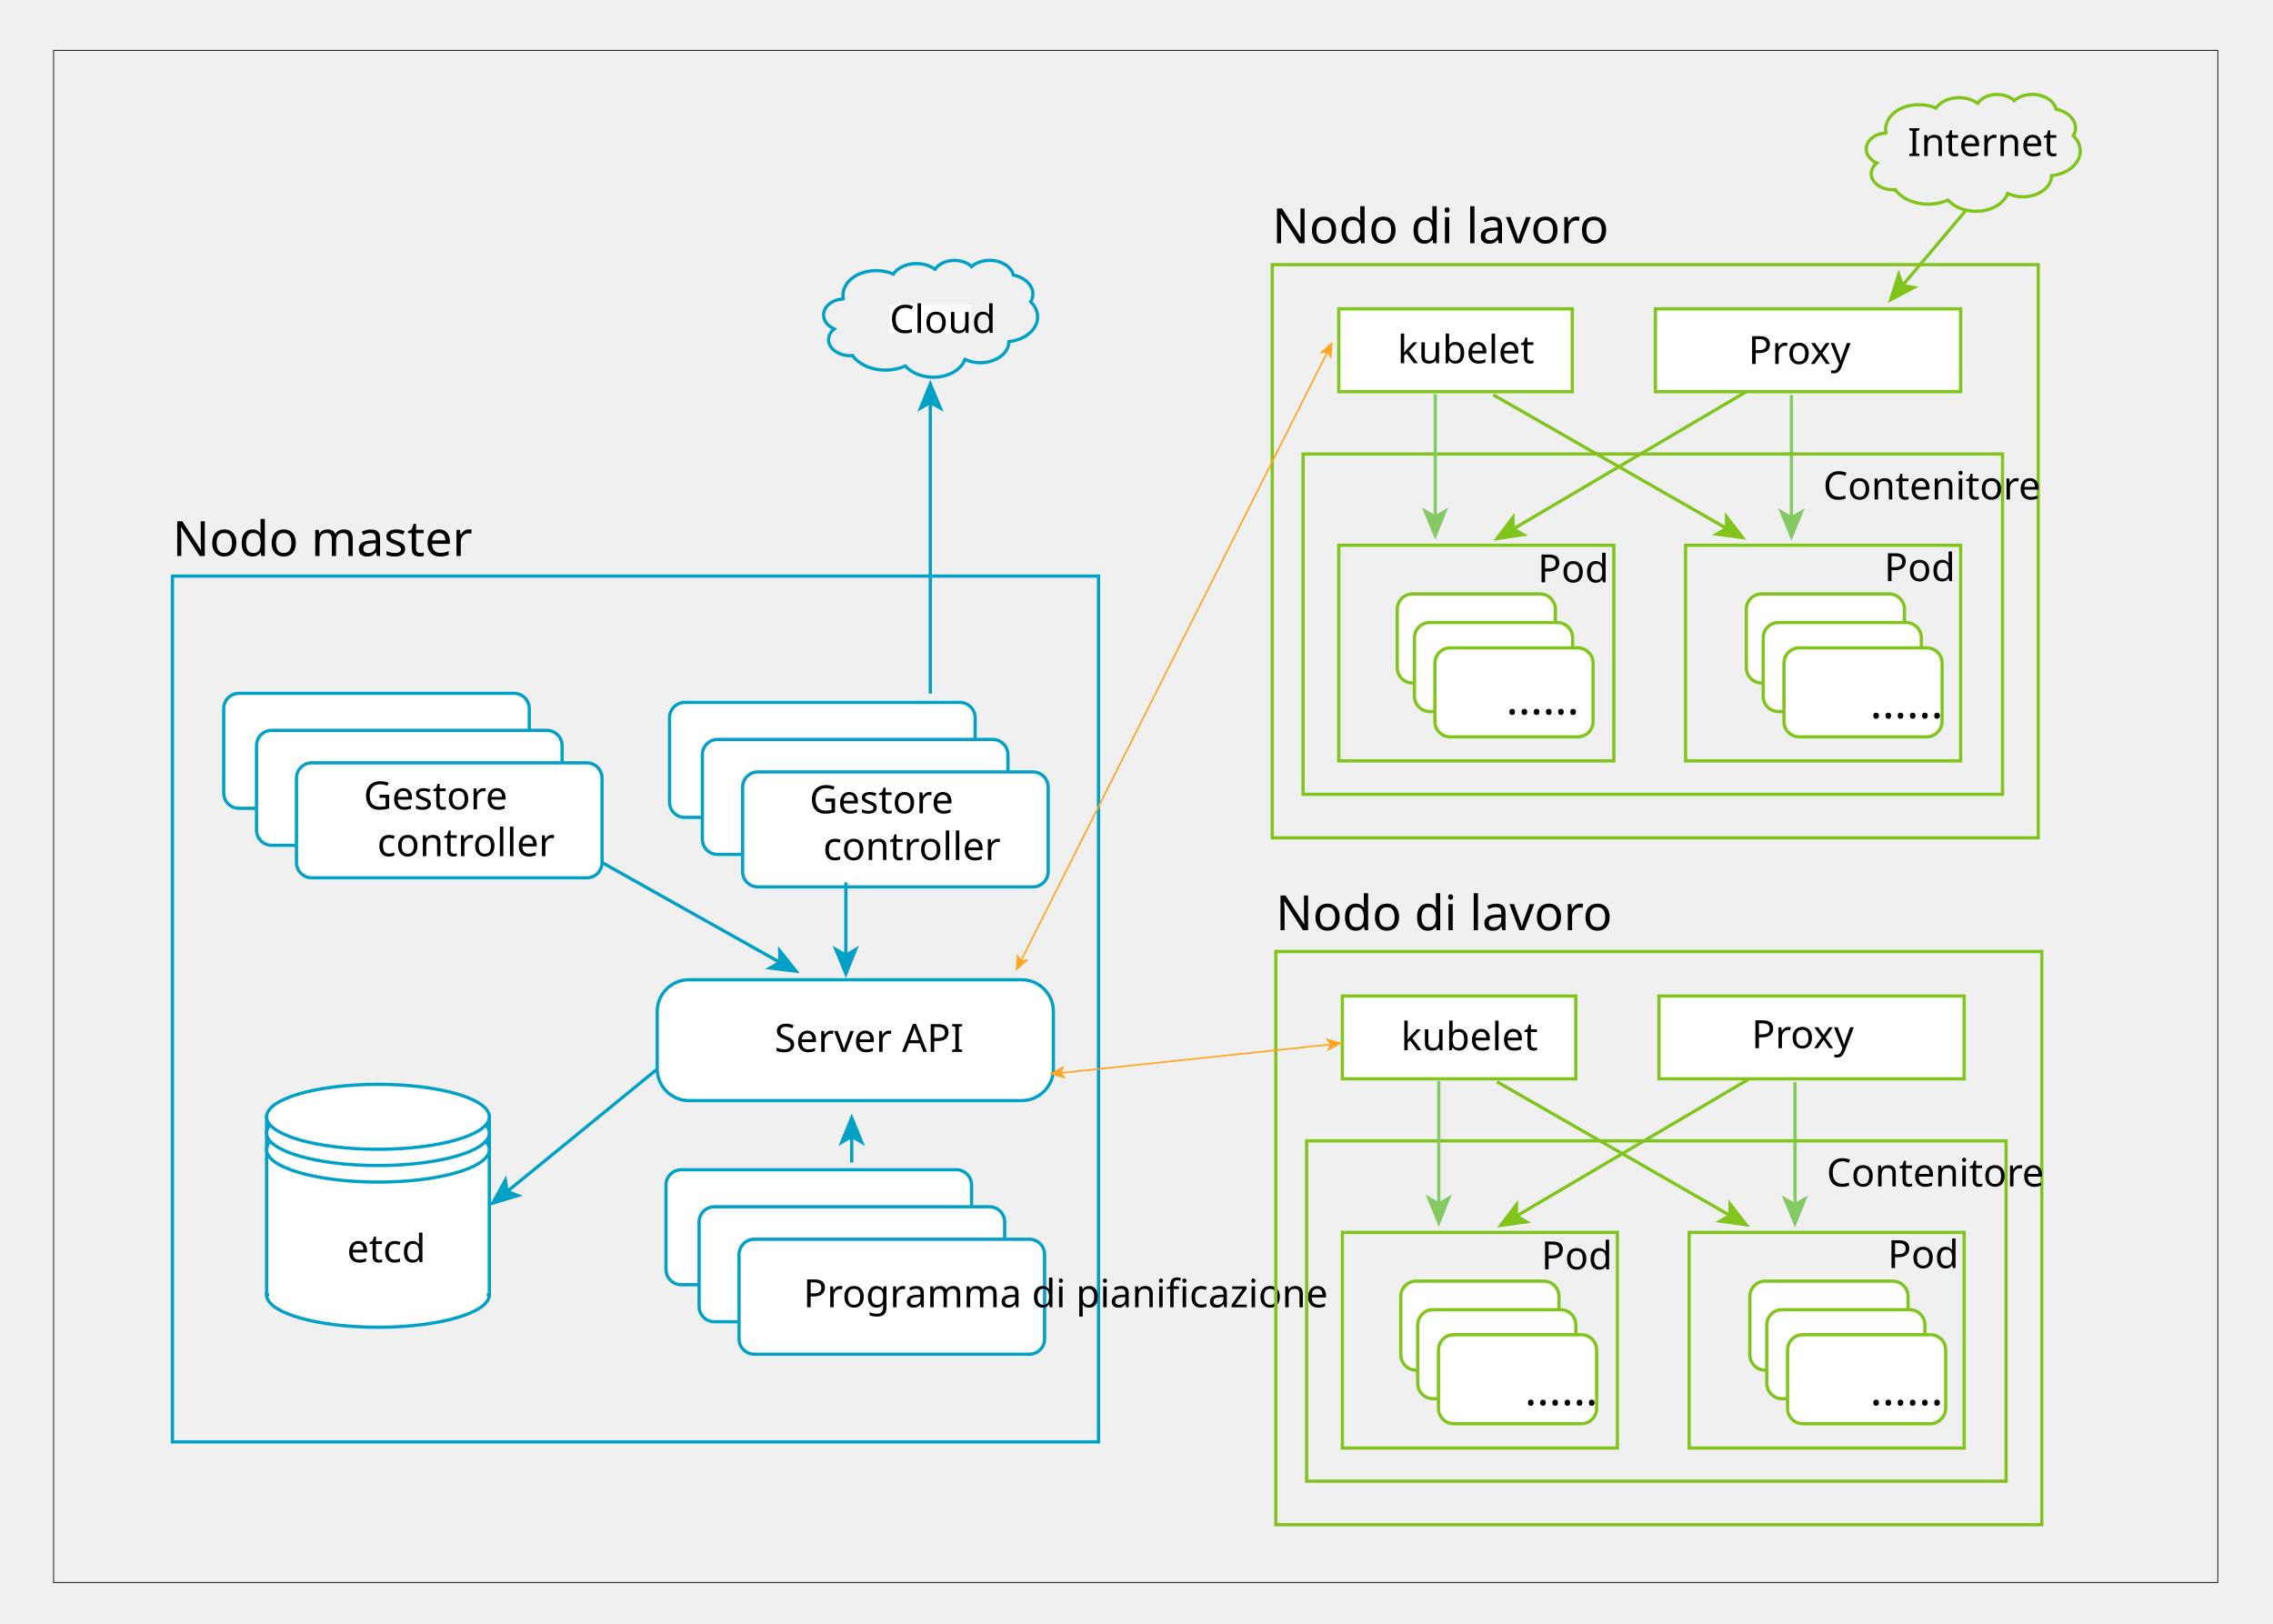
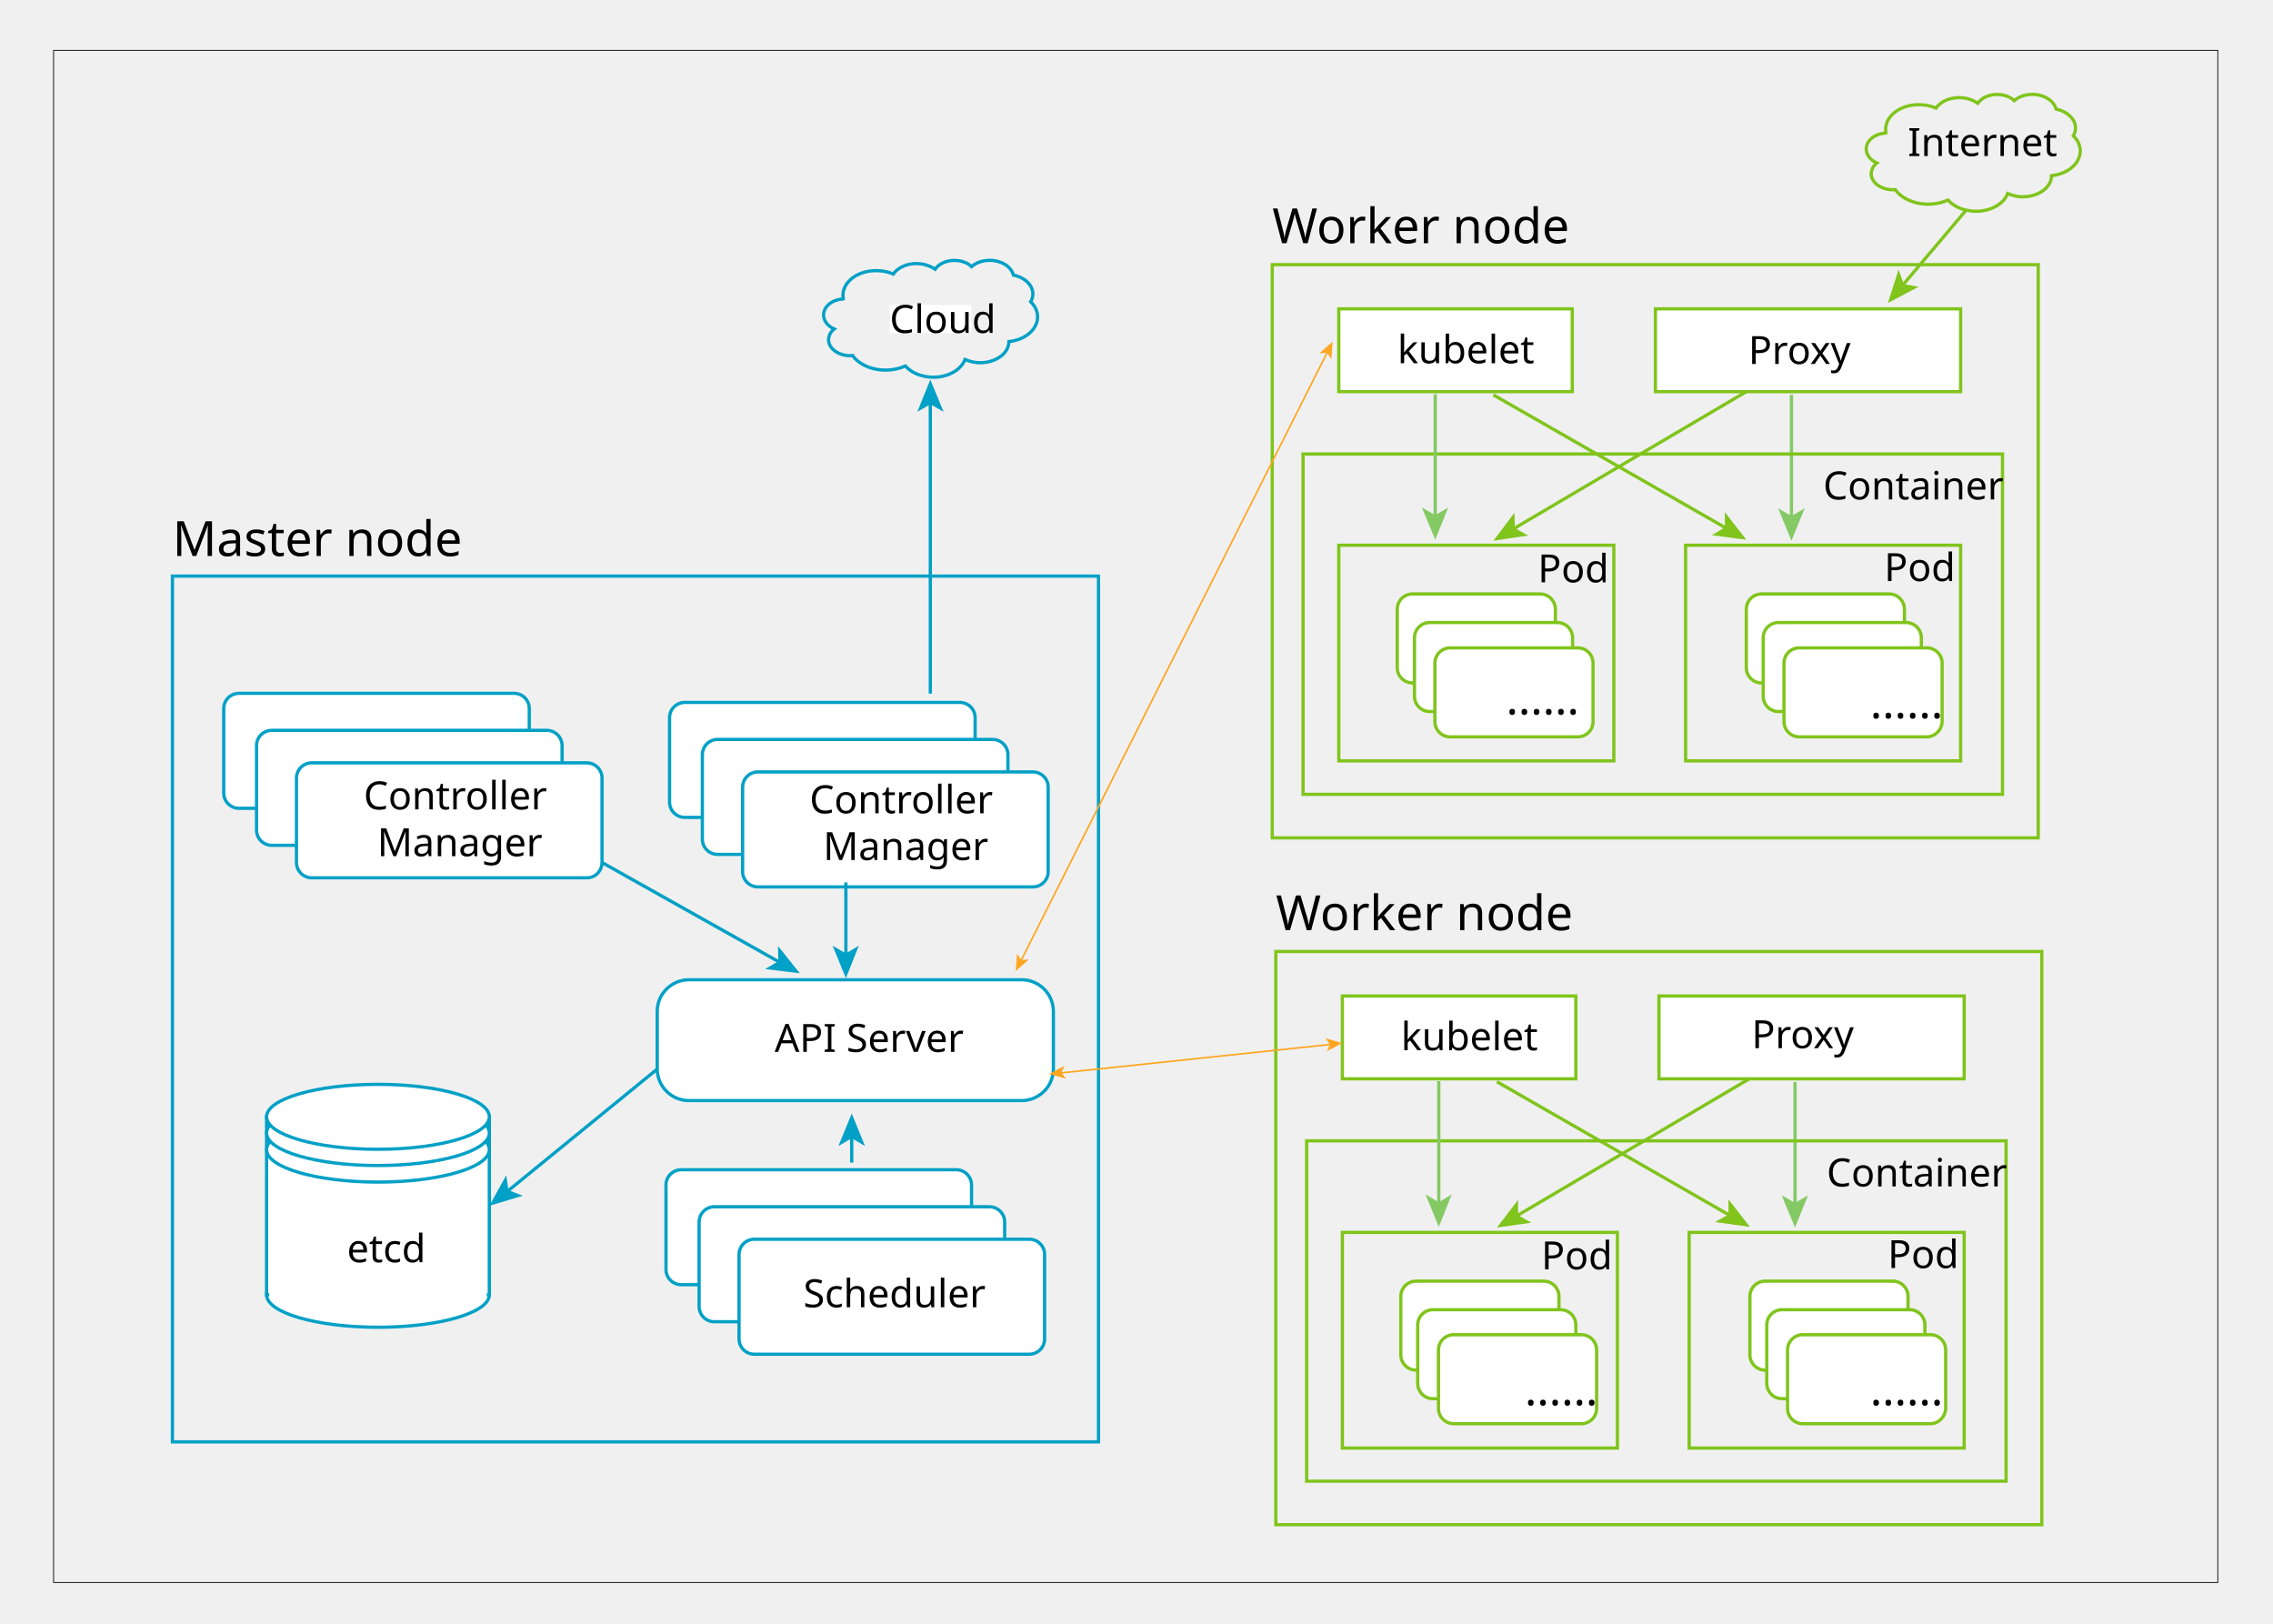
<svg xmlns="http://www.w3.org/2000/svg" version="1.1" id="Layer_1" x="0px" y="0px" viewBox="0 0 700 500" style="enable-background:new 0 0 700 500;" xml:space="preserve">
  <style type="text/css">
	.st0{fill:none;stroke:#7DB6D6;stroke-width:1.045;stroke-miterlimit:10;stroke-dasharray:2.089,1.045;}
	.st1{fill:none;stroke:#7DB6D6;stroke-miterlimit:10;stroke-dasharray:2,1;}
	.st2{fill:none;stroke:#01A0C6;stroke-miterlimit:10;}
	.st3{fill:#FFFFFF;stroke:#01A0C6;stroke-miterlimit:10;}
	.st4{font-family:'MyriadPro-Regular';}
	.st5{font-size:12px;}
	.st6{fill:#FFFFFF;stroke:#FFFFFF;stroke-width:2;stroke-miterlimit:10;}
	.st7{font-size:15px;}
	.st8{fill:none;stroke:#85C964;stroke-miterlimit:10;}
	.st9{fill:#85C964;}
	.st10{fill:none;stroke:#80C41C;stroke-miterlimit:10;}
	.st11{fill:#FFFFFF;stroke:#80C41C;stroke-miterlimit:10;}
	.st12{fill:none;}
	.st13{fill:#80C41C;}
	.st14{fill:none;stroke:#FEA621;stroke-width:0.5;stroke-miterlimit:10;}
	.st15{fill:#FEA621;}
	.st16{fill:#01A0C6;}
	.st17{font-size:14px;}
	.st18{fill:#FFFFFF;}
	.st19{fill:none;stroke:#80C41C;stroke-miterlimit:8;}
	.st20{fill:none;stroke:#01A0C6;stroke-miterlimit:8;}
	.st21{fill:none;stroke:#000000;stroke-width:0.25;stroke-miterlimit:10;}
</style>
  <path id="XMLID_55_" class="st0" d="M327.8,107" />
  <path id="XMLID_38_" class="st1" d="M328.1,113.2" />
  <rect x="53.1" y="177.4" class="st2" width="285.2" height="266.6" />
  <g>
    <g>
      <path class="st3" d="M158.3,248.9H73.6c-2.6,0-4.7-2.1-4.7-4.7v-26c0-2.6,2.1-4.7,4.7-4.7h84.7c2.6,0,4.7,2.1,4.7,4.7v26    C163,246.8,160.9,248.9,158.3,248.9z" />
      <path class="st3" d="M168.4,260.3H83.7c-2.6,0-4.7-2.1-4.7-4.7v-26c0-2.6,2.1-4.7,4.7-4.7h84.7c2.6,0,4.7,2.1,4.7,4.7v26    C173.1,258.2,171,260.3,168.4,260.3z" />
      <path class="st3" d="M180.8,270.3H96c-2.6,0-4.7-2.1-4.7-4.7v-26c0-2.6,2.1-4.7,4.7-4.7h84.7c2.6,0,4.7,2.1,4.7,4.7v26    C185.4,268.2,183.3,270.3,180.8,270.3z" />
    </g>
    <text transform="matrix(1 0 0 1 111.9868 249.2421)">
-       <tspan x="0" y="0" class="st4 st5">Gestore </tspan>
-       <tspan x="4.2" y="14.4" class="st4 st5">controller</tspan>
+       <tspan x="0" y="0" class="st4 st5">Controller </tspan>
+       <tspan x="4.2" y="14.4" class="st4 st5">Manager</tspan>
    </text>
  </g>
  <g>
    <g>
      <path class="st3" d="M295.6,251.7h-84.7c-2.6,0-4.7-2.1-4.7-4.7v-26c0-2.6,2.1-4.7,4.7-4.7h84.7c2.6,0,4.7,2.1,4.7,4.7v26    C300.3,249.6,298.2,251.7,295.6,251.7z" />
      <path class="st3" d="M305.8,263.1H221c-2.6,0-4.7-2.1-4.7-4.7v-26c0-2.6,2.1-4.7,4.7-4.7h84.7c2.6,0,4.7,2.1,4.7,4.7v26    C310.4,261,308.3,263.1,305.8,263.1z" />
      <path class="st3" d="M318.1,273.1h-84.7c-2.6,0-4.7-2.1-4.7-4.7v-26c0-2.6,2.1-4.7,4.7-4.7h84.7c2.6,0,4.7,2.1,4.7,4.7v26    C322.8,271,320.7,273.1,318.1,273.1z" />
    </g>
    <text transform="matrix(1 0 0 1 249.3105 250.4329)">
-       <tspan x="0" y="0" class="st4 st5">Gestore </tspan>
-       <tspan x="4.2" y="14.4" class="st4 st5">controller</tspan>
+       <tspan x="0" y="0" class="st4 st5">Controller </tspan>
+       <tspan x="4.2" y="14.4" class="st4 st5">Manager</tspan>
    </text>
  </g>
  <g>
    <ellipse class="st3" cx="116.4" cy="398.7" rx="34.3" ry="10" />
    <rect x="82.1" y="343.9" class="st3" width="68.6" height="54.8" />
    <line class="st6" x1="82.9" y1="398.7" x2="149.9" y2="398.7" />
    <ellipse class="st3" cx="116.4" cy="354" rx="34.3" ry="10" />
    <ellipse class="st3" cx="116.4" cy="348.9" rx="34.3" ry="10" />
    <ellipse class="st3" cx="116.4" cy="343.9" rx="34.3" ry="10" />
  </g>
  <text transform="matrix(1 0 0 1 106.8689 388.6827)" class="st4 st5">etcd</text>
  <path class="st3" d="M314.7,338.9H212.1c-5.3,0-9.7-4.4-9.7-9.7v-17.8c0-5.3,4.4-9.7,9.7-9.7h102.6c5.3,0,9.7,4.4,9.7,9.7v17.8  C324.4,334.5,320,338.9,314.7,338.9z" />
-   <text transform="matrix(1 0 0 1 238.549 323.9108)" class="st4 st5">Server API</text>
+   <text transform="matrix(1 0 0 1 238.549 323.9108)" class="st4 st5">API Server</text>
  <g>
    <g>
      <path class="st3" d="M294.5,395.6h-84.7c-2.6,0-4.7-2.1-4.7-4.7v-26c0-2.6,2.1-4.7,4.7-4.7h84.7c2.6,0,4.7,2.1,4.7,4.7v26    C299.2,393.5,297.1,395.6,294.5,395.6z" />
      <path class="st3" d="M304.7,407h-84.7c-2.6,0-4.7-2.1-4.7-4.7v-26c0-2.6,2.1-4.7,4.7-4.7h84.7c2.6,0,4.7,2.1,4.7,4.7v26    C309.3,404.9,307.2,407,304.7,407z" />
      <path class="st3" d="M317,417h-84.7c-2.6,0-4.7-2.1-4.7-4.7v-26c0-2.6,2.1-4.7,4.7-4.7H317c2.6,0,4.7,2.1,4.7,4.7v26    C321.7,414.9,319.6,417,317,417z" />
    </g>
-     <text transform="matrix(1 0 0 1 247.4041 402.5417)" class="st4 st5">Programma di pianificazione</text>
-   </g>
-   <text transform="matrix(1 0 0 1 53.1327 171.2151)" class="st4 st7">Nodo master</text>
+     <text transform="matrix(1 0 0 1 247.4041 402.5417)" class="st4 st5">Scheduler</text>
+   </g>
+   <text transform="matrix(1 0 0 1 53.1327 171.2151)" class="st4 st7">Master node</text>
  <g>
    <g>
      <g id="XMLID_81_">
        <g>
          <path class="st8" d="M551.7,159.4c0-21.9,0-37.8,0-37.8s0,0.1,0,0.1" />
          <g>
            <polygon class="st9" points="551.7,166.5 555.8,156.5 551.7,158.9 547.6,156.5      " />
          </g>
        </g>
      </g>
      <g>
        <rect x="391.8" y="81.5" class="st10" width="235.9" height="176.5" />
        <rect x="401.3" y="139.8" class="st10" width="215.4" height="104.8" />
        <rect x="412.3" y="167.9" class="st10" width="84.7" height="66.4" />
        <rect x="519.1" y="167.9" class="st10" width="84.7" height="66.4" />
        <g>
          <path class="st11" d="M474.3,210.3H435c-2.6,0-4.7-2.1-4.7-4.7v-18c0-2.6,2.1-4.7,4.7-4.7h39.3c2.6,0,4.7,2.1,4.7,4.7v18      C479,208.2,476.9,210.3,474.3,210.3z" />
          <path class="st11" d="M479.6,219.1h-39.3c-2.6,0-4.7-2.1-4.7-4.7v-18c0-2.6,2.1-4.7,4.7-4.7h39.3c2.6,0,4.7,2.1,4.7,4.7v18      C484.2,217,482.1,219.1,479.6,219.1z" />
          <path class="st11" d="M485.9,226.9h-39.3c-2.6,0-4.7-2.1-4.7-4.7v-18c0-2.6,2.1-4.7,4.7-4.7h39.3c2.6,0,4.7,2.1,4.7,4.7v18      C490.6,224.8,488.5,226.9,485.9,226.9z" />
        </g>
        <g>
          <path class="st11" d="M581.8,210.3h-39.3c-2.6,0-4.7-2.1-4.7-4.7v-18c0-2.6,2.1-4.7,4.7-4.7h39.3c2.6,0,4.7,2.1,4.7,4.7v18      C586.4,208.2,584.3,210.3,581.8,210.3z" />
          <path class="st11" d="M587,219.1h-39.3c-2.6,0-4.7-2.1-4.7-4.7v-18c0-2.6,2.1-4.7,4.7-4.7H587c2.6,0,4.7,2.1,4.7,4.7v18      C591.7,217,589.6,219.1,587,219.1z" />
          <path class="st11" d="M593.4,226.9h-39.3c-2.6,0-4.7-2.1-4.7-4.7v-18c0-2.6,2.1-4.7,4.7-4.7h39.3c2.6,0,4.7,2.1,4.7,4.7v18      C598,224.8,595.9,226.9,593.4,226.9z" />
        </g>
        <rect x="412.3" y="95.1" class="st11" width="71.9" height="25.5" />
        <rect x="509.8" y="95.1" class="st11" width="94" height="25.5" />
        <text transform="matrix(1 0 0 1 430.3737 111.85)" class="st4 st5">kubelet</text>
        <text transform="matrix(1 0 0 1 538.4372 112.0789)" class="st4 st5">Proxy</text>
        <line class="st12" x1="435.6" y1="120.6" x2="435.6" y2="169.7" />
-         <text transform="matrix(1 0 0 1 391.8131 74.896)" class="st4 st7">Nodo di lavoro</text>
-         <text transform="matrix(1 0 0 1 561.4567 153.7864)" class="st4 st5">Contenitore</text>
+         <text transform="matrix(1 0 0 1 391.8131 74.896)" class="st4 st7">Worker node</text>
+         <text transform="matrix(1 0 0 1 561.4567 153.7864)" class="st4 st5">Container</text>
        <text transform="matrix(1 0 0 1 473.5824 179.3193)" class="st4 st5">Pod</text>
        <text transform="matrix(1 0 0 1 580.2664 178.9298)" class="st4 st5">Pod</text>
      </g>
      <g id="XMLID_1_">
        <g>
          <path class="st8" d="M442,159.2c0-21.9,0-37.8,0-37.8s0,0.1,0,0.1" />
          <g>
            <polygon class="st9" points="442,166.2 446,156.3 442,158.6 437.9,156.3      " />
          </g>
        </g>
      </g>
    </g>
    <g>
      <g>
        <line class="st10" x1="459.9" y1="121.6" x2="531.7" y2="162.7" />
        <g>
          <polygon class="st13" points="537.8,166.2 527.2,164.8 531.2,162.4 531.2,157.7     " />
        </g>
      </g>
    </g>
    <g>
      <g>
        <line class="st10" x1="537.8" y1="120.6" x2="466" y2="162.9" />
        <g>
          <polygon class="st13" points="459.9,166.5 466.4,157.9 466.5,162.6 470.6,164.9     " />
        </g>
      </g>
    </g>
    <g>
      <g>
        <line class="st14" x1="314.4" y1="295.9" x2="408.8" y2="108.4" />
        <g>
          <polygon class="st15" points="312.8,299 316.8,295.5 314.5,295.6 313.2,293.7     " />
        </g>
        <g>
          <polygon class="st15" points="410.4,105.2 410,110.6 408.7,108.6 406.3,108.8     " />
        </g>
      </g>
    </g>
  </g>
  <g>
    <g>
      <line class="st2" x1="260.5" y1="271.7" x2="260.5" y2="294.1" />
      <g>
        <polygon class="st16" points="260.5,301.2 256.4,291.2 260.5,293.6 264.5,291.2    " />
      </g>
    </g>
  </g>
  <g>
    <g>
      <line class="st2" x1="185.4" y1="265.6" x2="240.1" y2="296.3" />
      <g>
        <polygon class="st16" points="246.3,299.7 235.6,298.4 239.7,296 239.6,291.3    " />
      </g>
    </g>
  </g>
  <g>
    <g>
      <line class="st2" x1="202.4" y1="329.2" x2="156.2" y2="366.9" />
      <g>
        <polygon class="st16" points="150.7,371.3 155.9,361.9 156.6,366.5 161,368.2    " />
      </g>
    </g>
  </g>
  <g>
    <g>
      <line class="st2" x1="262.3" y1="358" x2="262.3" y2="350" />
      <g>
        <polygon class="st16" points="262.3,342.9 266.4,352.9 262.3,350.5 258.2,352.9    " />
      </g>
    </g>
  </g>
  <g>
    <g>
      <g id="XMLID_5_">
        <g>
          <path class="st8" d="M552.8,371c0-21.9,0-37.8,0-37.8s0,0.1,0,0.1" />
          <g>
            <polygon class="st9" points="552.8,378 556.8,368.1 552.8,370.4 548.7,368.1      " />
          </g>
        </g>
      </g>
      <g>
        <rect x="392.9" y="293" class="st10" width="235.9" height="176.5" />
        <rect x="402.4" y="351.3" class="st10" width="215.4" height="104.8" />
        <rect x="413.4" y="379.5" class="st10" width="84.7" height="66.4" />
        <rect x="520.2" y="379.5" class="st10" width="84.7" height="66.4" />
        <g>
          <path class="st11" d="M475.4,421.9h-39.3c-2.6,0-4.7-2.1-4.7-4.7v-18c0-2.6,2.1-4.7,4.7-4.7h39.3c2.6,0,4.7,2.1,4.7,4.7v18      C480.1,419.8,478,421.9,475.4,421.9z" />
          <path class="st11" d="M480.6,430.7h-39.3c-2.6,0-4.7-2.1-4.7-4.7v-18c0-2.6,2.1-4.7,4.7-4.7h39.3c2.6,0,4.7,2.1,4.7,4.7v18      C485.3,428.6,483.2,430.7,480.6,430.7z" />
          <path class="st11" d="M487,438.4h-39.3c-2.6,0-4.7-2.1-4.7-4.7v-18c0-2.6,2.1-4.7,4.7-4.7H487c2.6,0,4.7,2.1,4.7,4.7v18      C491.7,436.3,489.6,438.4,487,438.4z" />
        </g>
        <g>
          <path class="st11" d="M582.9,421.9h-39.3c-2.6,0-4.7-2.1-4.7-4.7v-18c0-2.6,2.1-4.7,4.7-4.7h39.3c2.6,0,4.7,2.1,4.7,4.7v18      C587.5,419.8,585.4,421.9,582.9,421.9z" />
          <path class="st11" d="M588.1,430.7h-39.3c-2.6,0-4.7-2.1-4.7-4.7v-18c0-2.6,2.1-4.7,4.7-4.7h39.3c2.6,0,4.7,2.1,4.7,4.7v18      C592.8,428.6,590.7,430.7,588.1,430.7z" />
          <path class="st11" d="M594.5,438.4h-39.3c-2.6,0-4.7-2.1-4.7-4.7v-18c0-2.6,2.1-4.7,4.7-4.7h39.3c2.6,0,4.7,2.1,4.7,4.7v18      C599.1,436.3,597,438.4,594.5,438.4z" />
        </g>
        <rect x="413.4" y="306.7" class="st11" width="71.9" height="25.5" />
        <rect x="510.9" y="306.7" class="st11" width="94" height="25.5" />
        <text transform="matrix(1 0 0 1 431.4582 323.3967)" class="st4 st5">kubelet</text>
        <text transform="matrix(1 0 0 1 539.4373 322.7654)" class="st4 st5">Proxy</text>
        <line class="st12" x1="436.7" y1="332.1" x2="436.7" y2="381.3" />
-         <text transform="matrix(1 0 0 1 392.8976 286.4427)" class="st4 st7">Nodo di lavoro</text>
-         <text transform="matrix(1 0 0 1 562.5412 365.333)" class="st4 st5">Contenitore</text>
+         <text transform="matrix(1 0 0 1 392.8976 286.4427)" class="st4 st7">Worker node</text>
+         <text transform="matrix(1 0 0 1 562.5412 365.333)" class="st4 st5">Container</text>
        <text transform="matrix(1 0 0 1 474.6669 390.866)" class="st4 st5">Pod</text>
        <text transform="matrix(1 0 0 1 581.3509 390.4764)" class="st4 st5">Pod</text>
      </g>
      <g id="XMLID_3_">
        <g>
          <path class="st8" d="M443.1,370.7c0-21.9,0-37.8,0-37.8s0,0.1,0,0.1" />
          <g>
            <polygon class="st9" points="443.1,377.8 447.1,367.8 443.1,370.2 439,367.8      " />
          </g>
        </g>
      </g>
    </g>
    <g>
      <g>
        <line class="st10" x1="461" y1="333.1" x2="532.8" y2="374.3" />
        <g>
          <polygon class="st13" points="538.9,377.8 528.2,376.3 532.3,374 532.3,369.3     " />
        </g>
      </g>
    </g>
    <g>
      <g>
        <line class="st10" x1="538.9" y1="332.1" x2="467.1" y2="374.4" />
        <g>
          <polygon class="st13" points="461,378 467.5,369.5 467.5,374.2 471.6,376.5     " />
        </g>
      </g>
    </g>
    <g>
      <g>
        <line class="st14" x1="326.6" y1="330.4" x2="409.9" y2="321.6" />
        <g>
          <polygon class="st15" points="323.1,330.7 328.3,332.2 326.9,330.3 327.8,328.2     " />
        </g>
        <g>
          <polygon class="st15" points="413.4,321.2 408.6,323.7 409.6,321.6 408.2,319.7     " />
        </g>
      </g>
    </g>
  </g>
  <text transform="matrix(1 0 0 1 463.8213 219.9644)" class="st4 st17">......</text>
  <text transform="matrix(1 0 0 1 575.9009 221.1404)" class="st4 st17">......</text>
  <text transform="matrix(1 0 0 1 469.5468 432.6871)" class="st4 st17">......</text>
  <text transform="matrix(1 0 0 1 575.9009 432.6866)" class="st4 st17">......</text>
  <rect x="274" y="93.9" class="st18" width="25.1" height="8.7" />
  <text transform="matrix(1 0 0 1 273.9705 102.5203)" class="st4 st5">Cloud</text>
  <g>
    <g>
      <line class="st2" x1="286.5" y1="213.6" x2="286.5" y2="123.9" />
      <g>
        <polygon class="st16" points="286.5,116.9 290.6,126.8 286.5,124.5 282.5,126.8    " />
      </g>
    </g>
  </g>
  <path class="st19" d="M580.8,40.9c-0.8-4.2,3.2-8.1,8.8-8.6c2.3-0.2,4.6,0.1,6.6,1c2.1-3,7-4.1,11-2.5c0.7,0.3,1.3,0.6,1.9,1  c1.6-2.4,5.6-3.4,8.9-2.2c0.9,0.3,1.7,0.8,2.3,1.4c2.6-2.3,7.3-2.6,10.4-0.6c1.3,0.8,2.2,2,2.5,3.2c4.3,0.9,6.9,4.2,5.7,7.4  c-0.1,0.3-0.2,0.5-0.4,0.8c3.5,3.4,2.6,8.2-1.9,10.8c-1.4,0.8-3.1,1.3-4.8,1.5c0,3.6-4,6.5-8.9,6.5c-1.6,0-3.2-0.4-4.6-1  c-1.6,4.1-7.4,6.4-12.8,5.1c-2.3-0.5-4.2-1.6-5.6-3.1c-5.6,2.5-12.8,1.2-16.1-3c0-0.1-0.1-0.1-0.1-0.2c-3.6,0.3-6.9-1.6-7.4-4.3  c-0.2-1.4,0.4-2.9,1.7-3.9c-3.1-1.4-4.2-4.4-2.4-6.8c1.1-1.4,2.9-2.3,5-2.4L580.8,40.9z" />
  <text transform="matrix(1 0 0 1 587.5167 48.0444)" class="st4 st5">Internet</text>
  <g>
    <g>
      <line class="st19" x1="605.5" y1="64.7" x2="585.9" y2="87.9" />
      <g>
        <polygon class="st13" points="581.4,93.3 584.7,83 586.3,87.5 590.9,88.3    " />
      </g>
    </g>
  </g>
  <path class="st20" d="M259.7,92c-0.8-4.2,3.2-8.1,8.8-8.6c2.3-0.2,4.6,0.1,6.6,1c2.1-3,7-4.1,11-2.5c0.7,0.3,1.3,0.6,1.9,1  c1.6-2.4,5.6-3.4,8.9-2.2c0.9,0.3,1.7,0.8,2.3,1.4c2.6-2.3,7.3-2.6,10.4-0.6c1.3,0.8,2.2,2,2.5,3.2c4.3,0.9,6.9,4.2,5.7,7.4  c-0.1,0.3-0.2,0.5-0.4,0.8c3.5,3.4,2.6,8.2-1.9,10.8c-1.4,0.8-3.1,1.3-4.8,1.5c0,3.6-4,6.5-8.9,6.5c-1.6,0-3.2-0.4-4.6-1  c-1.6,4.1-7.4,6.4-12.8,5.1c-2.3-0.5-4.2-1.6-5.6-3.1c-5.6,2.5-12.8,1.2-16.1-3c0-0.1-0.1-0.1-0.1-0.2c-3.6,0.3-6.9-1.6-7.4-4.3  c-0.2-1.4,0.4-2.9,1.7-3.9c-3.1-1.4-4.2-4.4-2.4-6.8c1.1-1.4,2.9-2.3,5-2.4L259.7,92z" />
  <rect x="16.5" y="15.5" class="st21" width="666.5" height="471.8" />
</svg>
